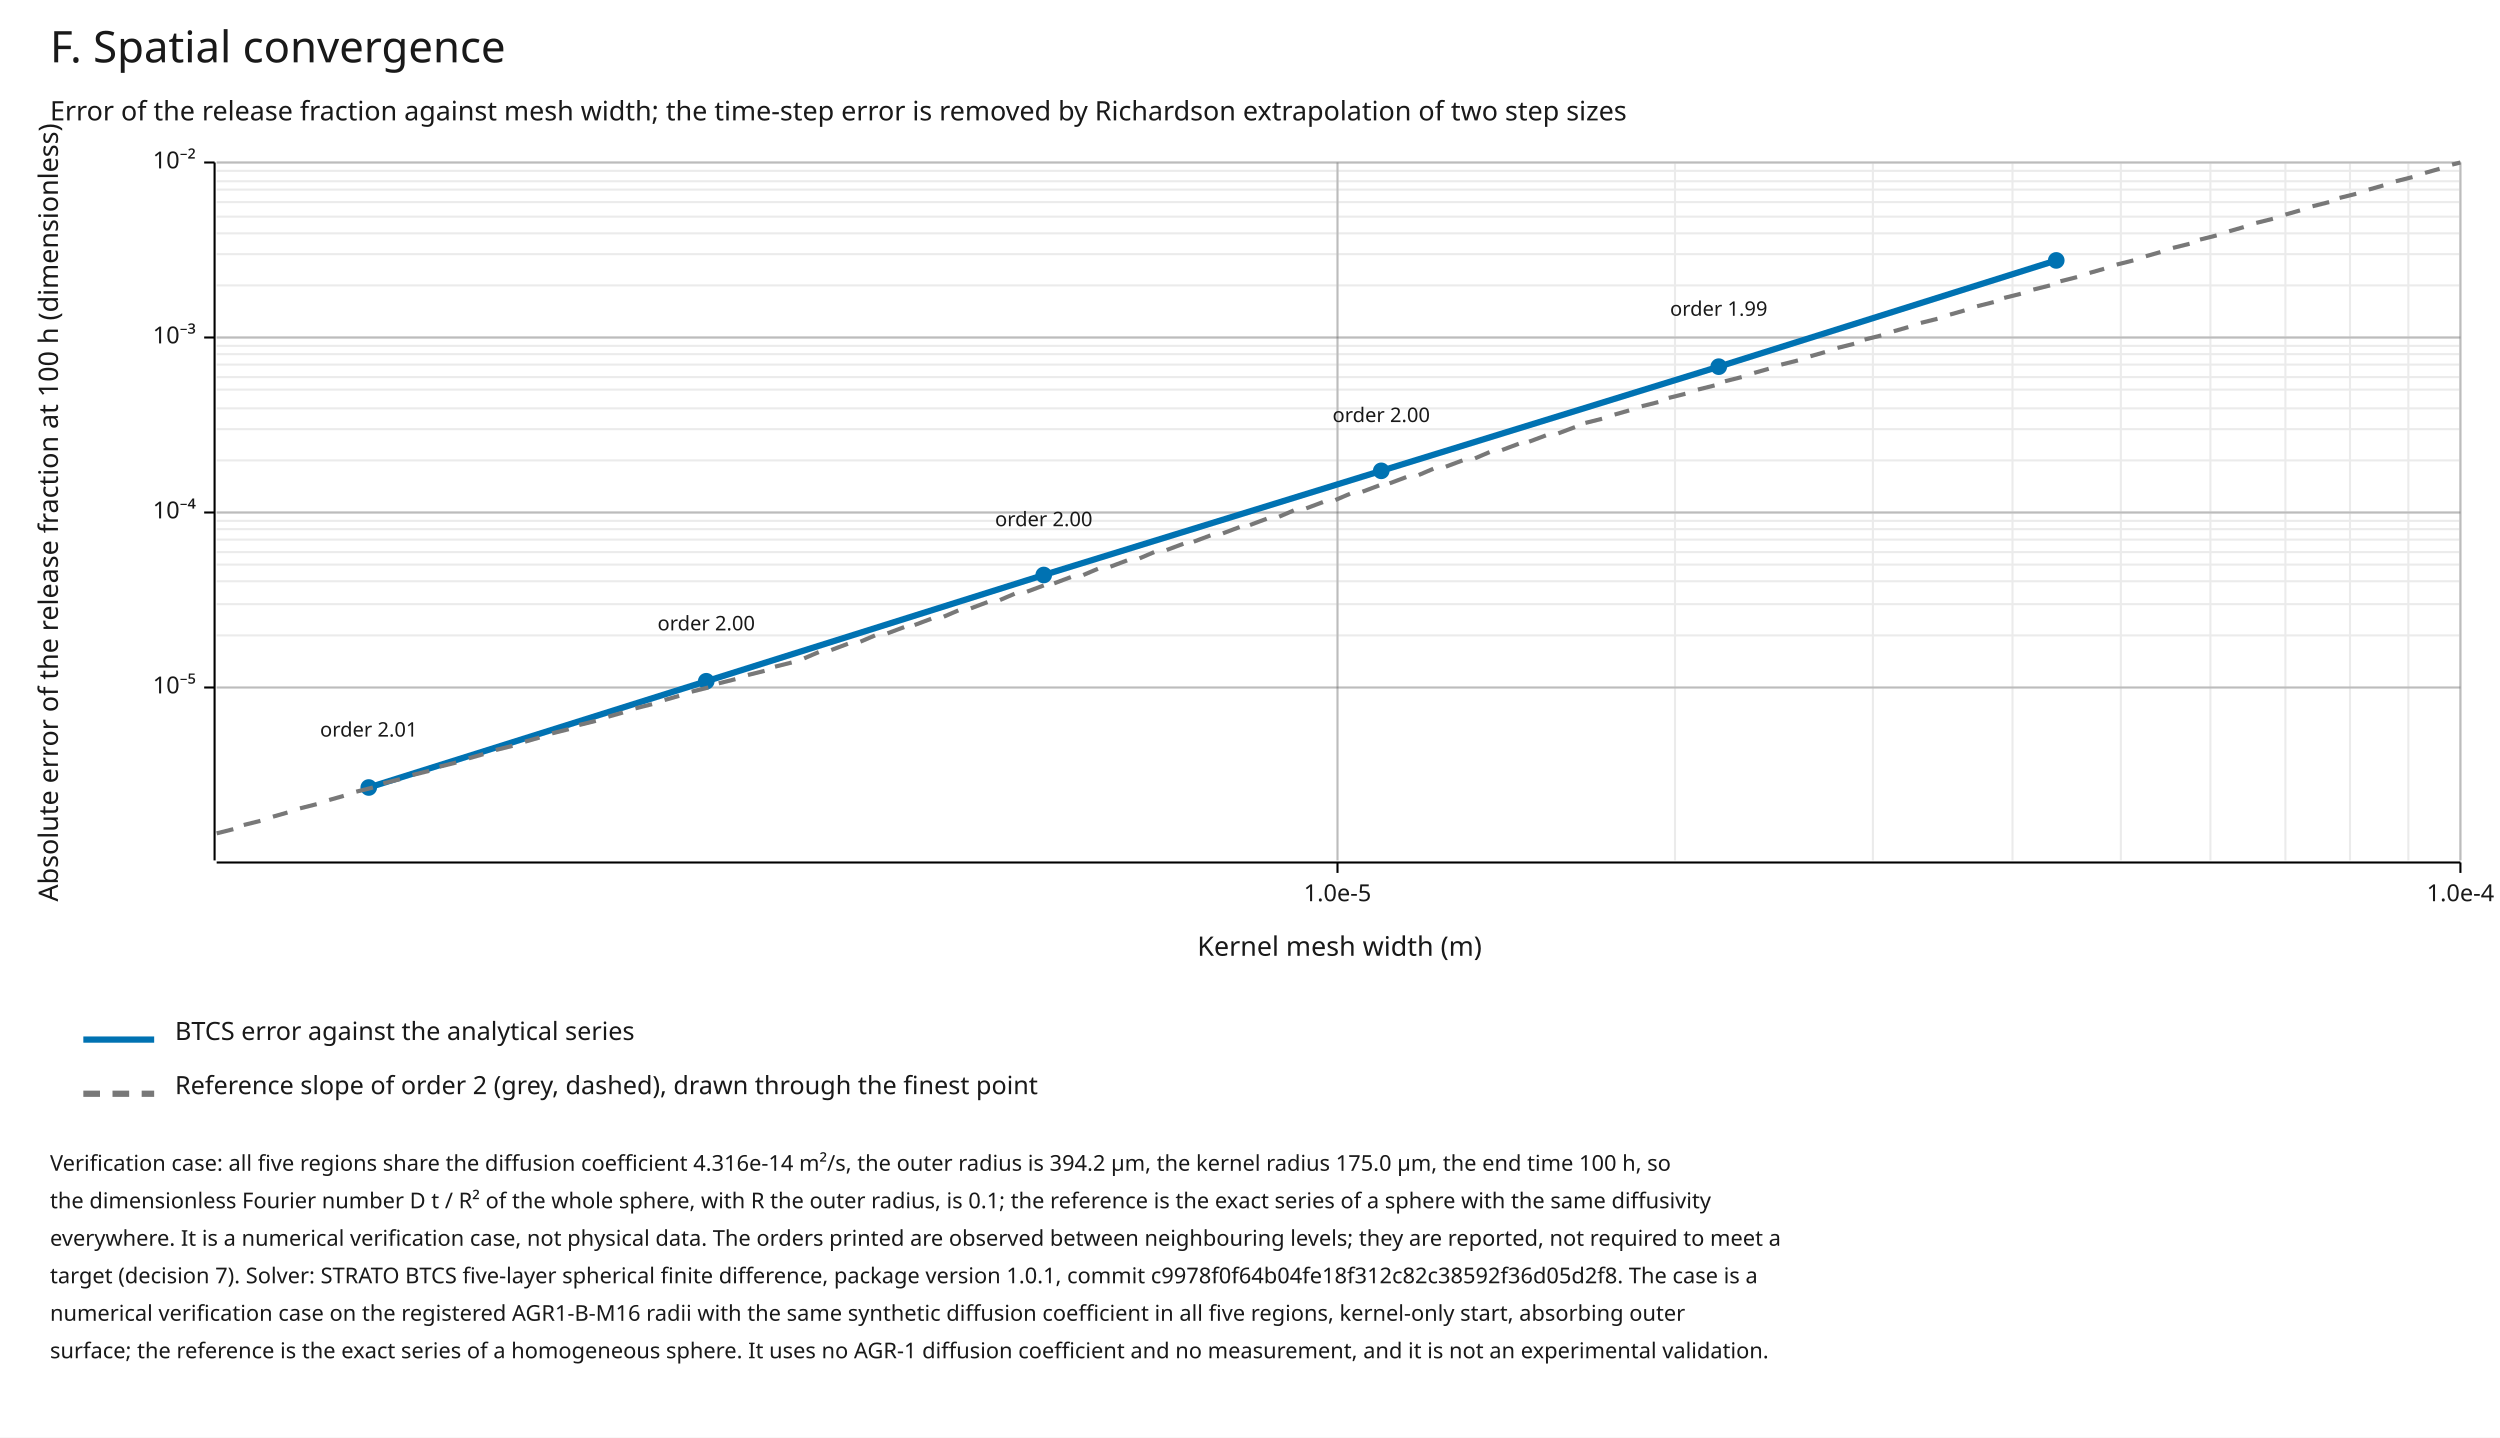
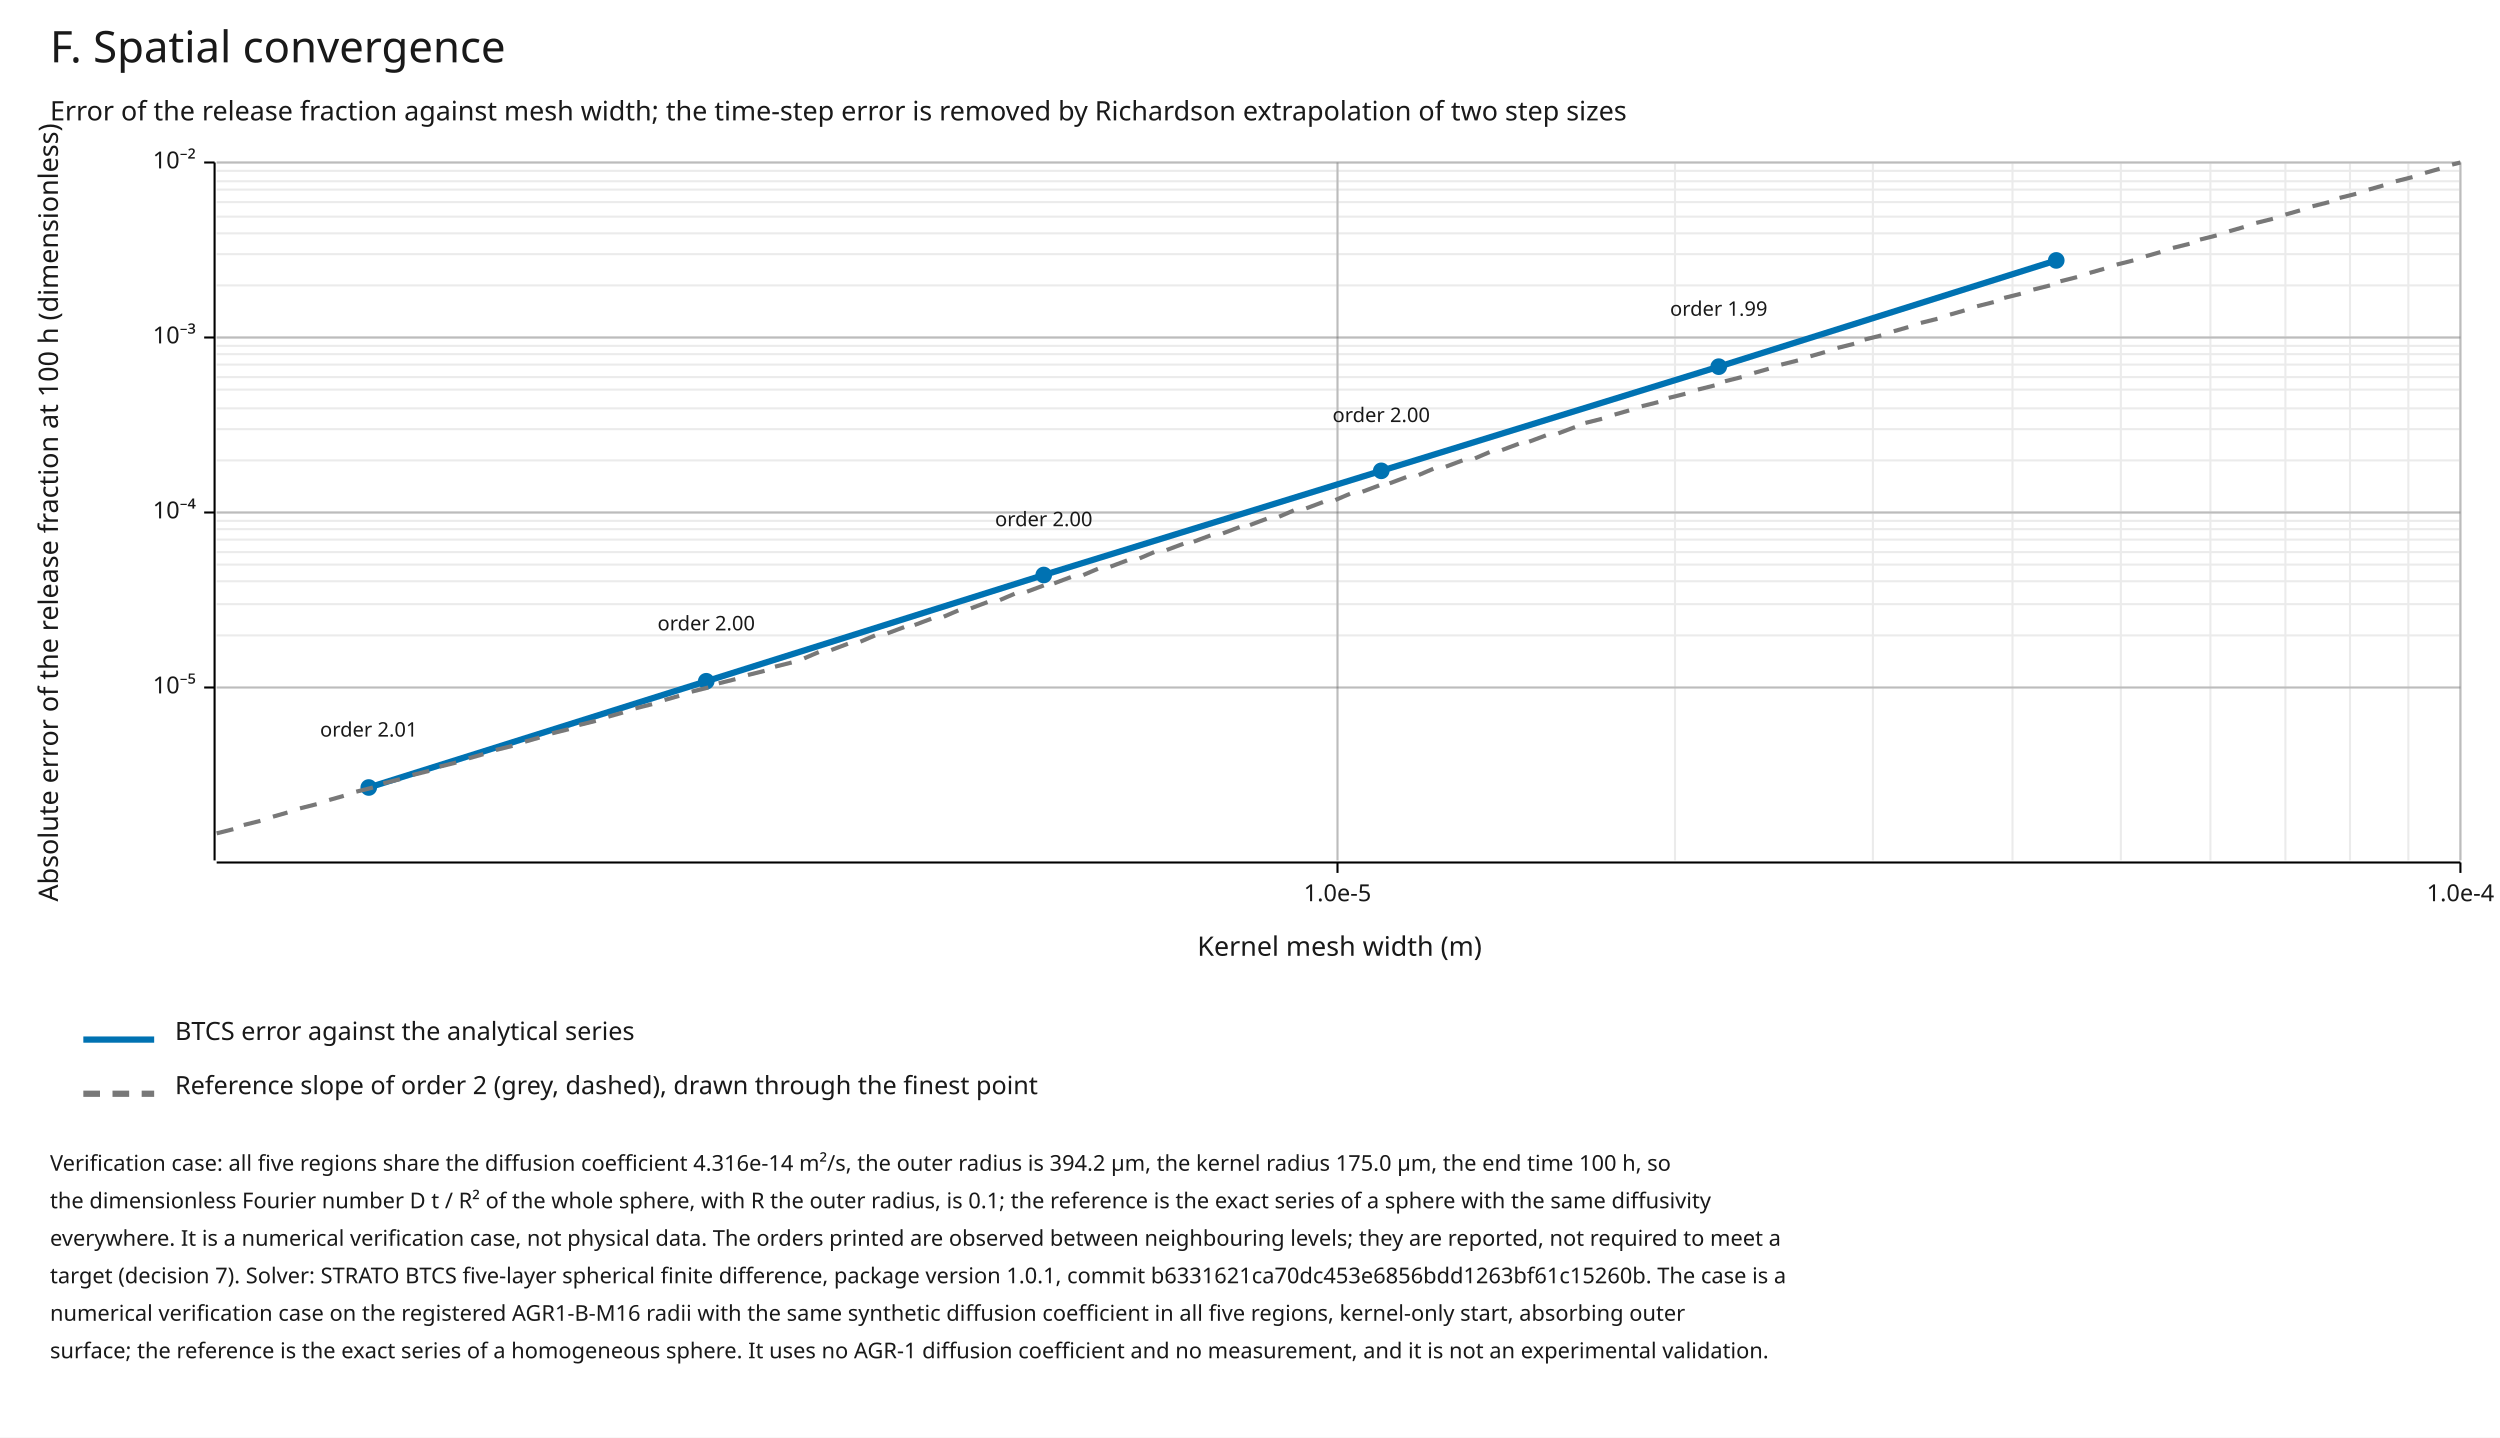
<svg xmlns="http://www.w3.org/2000/svg" width="1200" height="690" viewBox="0 0 1200 690">
  <rect x="0" y="0" width="1200" height="690" opacity="1" fill="#FFFFFF" stroke="none" />
  <text x="24" y="14" dy="0.76em" text-anchor="start" font-family="sans-serif" font-size="20.968" opacity="1" fill="#191919">
F. Spatial convergence
</text>
  <text x="24" y="48" dy="0.76em" text-anchor="start" font-family="sans-serif" font-size="12.903" opacity="1" fill="#191919">
Error of the release fraction against mesh width; the time-step error is removed by Richardson extrapolation of two step sizes
</text>
  <line opacity="1" stroke="#EBEBEB" stroke-width="1" x1="642" y1="413" x2="642" y2="78" />
  <line opacity="1" stroke="#EBEBEB" stroke-width="1" x1="804" y1="413" x2="804" y2="78" />
  <line opacity="1" stroke="#EBEBEB" stroke-width="1" x1="899" y1="413" x2="899" y2="78" />
  <line opacity="1" stroke="#EBEBEB" stroke-width="1" x1="966" y1="413" x2="966" y2="78" />
  <line opacity="1" stroke="#EBEBEB" stroke-width="1" x1="1018" y1="413" x2="1018" y2="78" />
  <line opacity="1" stroke="#EBEBEB" stroke-width="1" x1="1061" y1="413" x2="1061" y2="78" />
  <line opacity="1" stroke="#EBEBEB" stroke-width="1" x1="1097" y1="413" x2="1097" y2="78" />
  <line opacity="1" stroke="#EBEBEB" stroke-width="1" x1="1128" y1="413" x2="1128" y2="78" />
  <line opacity="1" stroke="#EBEBEB" stroke-width="1" x1="1156" y1="413" x2="1156" y2="78" />
  <line opacity="1" stroke="#EBEBEB" stroke-width="1" x1="1181" y1="413" x2="1181" y2="78" />
  <line opacity="1" stroke="#EBEBEB" stroke-width="1" x1="1181" y1="413" x2="1181" y2="78" />
  <line opacity="1" stroke="#EBEBEB" stroke-width="1" x1="104" y1="330" x2="1181" y2="330" />
  <line opacity="1" stroke="#EBEBEB" stroke-width="1" x1="104" y1="305" x2="1181" y2="305" />
  <line opacity="1" stroke="#EBEBEB" stroke-width="1" x1="104" y1="290" x2="1181" y2="290" />
  <line opacity="1" stroke="#EBEBEB" stroke-width="1" x1="104" y1="279" x2="1181" y2="279" />
  <line opacity="1" stroke="#EBEBEB" stroke-width="1" x1="104" y1="271" x2="1181" y2="271" />
  <line opacity="1" stroke="#EBEBEB" stroke-width="1" x1="104" y1="265" x2="1181" y2="265" />
  <line opacity="1" stroke="#EBEBEB" stroke-width="1" x1="104" y1="259" x2="1181" y2="259" />
  <line opacity="1" stroke="#EBEBEB" stroke-width="1" x1="104" y1="254" x2="1181" y2="254" />
  <line opacity="1" stroke="#EBEBEB" stroke-width="1" x1="104" y1="250" x2="1181" y2="250" />
  <line opacity="1" stroke="#EBEBEB" stroke-width="1" x1="104" y1="246" x2="1181" y2="246" />
  <line opacity="1" stroke="#EBEBEB" stroke-width="1" x1="104" y1="246" x2="1181" y2="246" />
  <line opacity="1" stroke="#EBEBEB" stroke-width="1" x1="104" y1="221" x2="1181" y2="221" />
  <line opacity="1" stroke="#EBEBEB" stroke-width="1" x1="104" y1="206" x2="1181" y2="206" />
  <line opacity="1" stroke="#EBEBEB" stroke-width="1" x1="104" y1="196" x2="1181" y2="196" />
  <line opacity="1" stroke="#EBEBEB" stroke-width="1" x1="104" y1="187" x2="1181" y2="187" />
  <line opacity="1" stroke="#EBEBEB" stroke-width="1" x1="104" y1="181" x2="1181" y2="181" />
  <line opacity="1" stroke="#EBEBEB" stroke-width="1" x1="104" y1="175" x2="1181" y2="175" />
  <line opacity="1" stroke="#EBEBEB" stroke-width="1" x1="104" y1="170" x2="1181" y2="170" />
  <line opacity="1" stroke="#EBEBEB" stroke-width="1" x1="104" y1="166" x2="1181" y2="166" />
  <line opacity="1" stroke="#EBEBEB" stroke-width="1" x1="104" y1="162" x2="1181" y2="162" />
  <line opacity="1" stroke="#EBEBEB" stroke-width="1" x1="104" y1="162" x2="1181" y2="162" />
  <line opacity="1" stroke="#EBEBEB" stroke-width="1" x1="104" y1="137" x2="1181" y2="137" />
  <line opacity="1" stroke="#EBEBEB" stroke-width="1" x1="104" y1="122" x2="1181" y2="122" />
  <line opacity="1" stroke="#EBEBEB" stroke-width="1" x1="104" y1="112" x2="1181" y2="112" />
  <line opacity="1" stroke="#EBEBEB" stroke-width="1" x1="104" y1="104" x2="1181" y2="104" />
  <line opacity="1" stroke="#EBEBEB" stroke-width="1" x1="104" y1="97" x2="1181" y2="97" />
  <line opacity="1" stroke="#EBEBEB" stroke-width="1" x1="104" y1="91" x2="1181" y2="91" />
  <line opacity="1" stroke="#EBEBEB" stroke-width="1" x1="104" y1="87" x2="1181" y2="87" />
  <line opacity="1" stroke="#EBEBEB" stroke-width="1" x1="104" y1="82" x2="1181" y2="82" />
  <line opacity="1" stroke="#EBEBEB" stroke-width="1" x1="104" y1="78" x2="1181" y2="78" />
  <line opacity="1" stroke="#EBEBEB" stroke-width="1" x1="104" y1="78" x2="1181" y2="78" />
  <text x="18" y="246" dy="0.76em" text-anchor="middle" font-family="sans-serif" font-size="12.903" opacity="1" fill="#191919" transform="rotate(270, 18, 246)">
Absolute error of the release fraction at 100 h (dimensionless)
</text>
  <text x="643" y="462" dy="-0.5ex" text-anchor="middle" font-family="sans-serif" font-size="12.903" opacity="1" fill="#191919">
Kernel mesh width (m)
</text>
  <line opacity="0.2" stroke="#000000" stroke-width="1" x1="642" y1="413" x2="642" y2="78" />
  <line opacity="0.2" stroke="#000000" stroke-width="1" x1="1181" y1="413" x2="1181" y2="78" />
  <line opacity="0.2" stroke="#000000" stroke-width="1" x1="104" y1="330" x2="1181" y2="330" />
  <line opacity="0.2" stroke="#000000" stroke-width="1" x1="104" y1="246" x2="1181" y2="246" />
  <line opacity="0.2" stroke="#000000" stroke-width="1" x1="104" y1="162" x2="1181" y2="162" />
  <line opacity="0.2" stroke="#000000" stroke-width="1" x1="104" y1="78" x2="1181" y2="78" />
  <polyline fill="none" opacity="1" stroke="#000000" stroke-width="1" points="103,78 103,413 " />
  <text x="94" y="330" dy="0.5ex" text-anchor="end" font-family="sans-serif" font-size="11.29" opacity="1" fill="#191919">
10⁻⁵
</text>
  <polyline fill="none" opacity="1" stroke="#000000" stroke-width="1" points="98,330 103,330 " />
  <text x="94" y="246" dy="0.5ex" text-anchor="end" font-family="sans-serif" font-size="11.29" opacity="1" fill="#191919">
10⁻⁴
</text>
  <polyline fill="none" opacity="1" stroke="#000000" stroke-width="1" points="98,246 103,246 " />
  <text x="94" y="162" dy="0.5ex" text-anchor="end" font-family="sans-serif" font-size="11.29" opacity="1" fill="#191919">
10⁻³
</text>
  <polyline fill="none" opacity="1" stroke="#000000" stroke-width="1" points="98,162 103,162 " />
  <text x="94" y="78" dy="0.5ex" text-anchor="end" font-family="sans-serif" font-size="11.29" opacity="1" fill="#191919">
10⁻²
</text>
  <polyline fill="none" opacity="1" stroke="#000000" stroke-width="1" points="98,78 103,78 " />
  <polyline fill="none" opacity="1" stroke="#000000" stroke-width="1" points="104,414 1181,414 " />
  <text x="642" y="424" dy="0.76em" text-anchor="middle" font-family="sans-serif" font-size="11.29" opacity="1" fill="#191919">
1.0e-5
</text>
  <polyline fill="none" opacity="1" stroke="#000000" stroke-width="1" points="642,414 642,419 " />
  <text x="1181" y="424" dy="0.76em" text-anchor="middle" font-family="sans-serif" font-size="11.29" opacity="1" fill="#191919">
1.0e-4
</text>
  <polyline fill="none" opacity="1" stroke="#000000" stroke-width="1" points="1181,414 1181,419 " />
  <polyline fill="none" opacity="1" stroke="#0072B2" stroke-width="3" points="987,125 825,176 663,226 501,276 339,327 177,378 " />
  <circle cx="987" cy="125" r="4" opacity="1" fill="#0072B2" stroke="none" stroke-width="1" />
  <circle cx="825" cy="176" r="4" opacity="1" fill="#0072B2" stroke="none" stroke-width="1" />
  <circle cx="663" cy="226" r="4" opacity="1" fill="#0072B2" stroke="none" stroke-width="1" />
  <circle cx="501" cy="276" r="4" opacity="1" fill="#0072B2" stroke="none" stroke-width="1" />
  <circle cx="339" cy="327" r="4" opacity="1" fill="#0072B2" stroke="none" stroke-width="1" />
  <circle cx="177" cy="378" r="4" opacity="1" fill="#0072B2" stroke="none" stroke-width="1" />
  <polyline fill="none" opacity="1" stroke="#787878" stroke-width="2" points="104,400 112,398 " />
  <polyline fill="none" opacity="1" stroke="#787878" stroke-width="2" points="117,396 125,394 " />
  <polyline fill="none" opacity="1" stroke="#787878" stroke-width="2" points="131,392 138,390 " />
  <polyline fill="none" opacity="1" stroke="#787878" stroke-width="2" points="144,388 152,386 " />
  <polyline fill="none" opacity="1" stroke="#787878" stroke-width="2" points="158,384 165,382 " />
  <polyline fill="none" opacity="1" stroke="#787878" stroke-width="2" points="171,380 179,378 " />
  <polyline fill="none" opacity="1" stroke="#787878" stroke-width="2" points="184,376 192,374 " />
  <polyline fill="none" opacity="1" stroke="#787878" stroke-width="2" points="198,372 206,370 " />
  <polyline fill="none" opacity="1" stroke="#787878" stroke-width="2" points="211,368 219,366 " />
  <polyline fill="none" opacity="1" stroke="#787878" stroke-width="2" points="225,364 232,362 " />
  <polyline fill="none" opacity="1" stroke="#787878" stroke-width="2" points="238,360 246,358 " />
  <polyline fill="none" opacity="1" stroke="#787878" stroke-width="2" points="252,356 259,354 " />
  <polyline fill="none" opacity="1" stroke="#787878" stroke-width="2" points="265,352 273,350 " />
  <polyline fill="none" opacity="1" stroke="#787878" stroke-width="2" points="278,348 286,346 " />
  <polyline fill="none" opacity="1" stroke="#787878" stroke-width="2" points="292,344 299,342 " />
  <polyline fill="none" opacity="1" stroke="#787878" stroke-width="2" points="305,340 313,338 " />
  <polyline fill="none" opacity="1" stroke="#787878" stroke-width="2" points="319,336 326,334 " />
  <polyline fill="none" opacity="1" stroke="#787878" stroke-width="2" points="332,332 340,330 " />
  <polyline fill="none" opacity="1" stroke="#787878" stroke-width="2" points="345,328 353,326 " />
  <polyline fill="none" opacity="1" stroke="#787878" stroke-width="2" points="359,324 367,322 " />
  <polyline fill="none" opacity="1" stroke="#787878" stroke-width="2" points="372,320 380,318 " />
  <polyline fill="none" opacity="1" stroke="#787878" stroke-width="2" points="386,316 393,313 " />
  <polyline fill="none" opacity="1" stroke="#787878" stroke-width="2" points="399,312 407,309 " />
  <polyline fill="none" opacity="1" stroke="#787878" stroke-width="2" points="413,308 420,305 " />
  <polyline fill="none" opacity="1" stroke="#787878" stroke-width="2" points="426,304 434,301 " />
  <polyline fill="none" opacity="1" stroke="#787878" stroke-width="2" points="439,300 447,297 " />
  <polyline fill="none" opacity="1" stroke="#787878" stroke-width="2" points="453,296 460,293 " />
  <polyline fill="none" opacity="1" stroke="#787878" stroke-width="2" points="466,292 474,289 " />
  <polyline fill="none" opacity="1" stroke="#787878" stroke-width="2" points="480,288 487,285 " />
  <polyline fill="none" opacity="1" stroke="#787878" stroke-width="2" points="493,284 501,281 " />
  <polyline fill="none" opacity="1" stroke="#787878" stroke-width="2" points="506,280 514,277 " />
  <polyline fill="none" opacity="1" stroke="#787878" stroke-width="2" points="520,276 527,273 " />
  <polyline fill="none" opacity="1" stroke="#787878" stroke-width="2" points="533,272 541,269 " />
  <polyline fill="none" opacity="1" stroke="#787878" stroke-width="2" points="547,268 554,265 " />
  <polyline fill="none" opacity="1" stroke="#787878" stroke-width="2" points="560,264 568,261 " />
  <polyline fill="none" opacity="1" stroke="#787878" stroke-width="2" points="573,260 581,257 " />
  <polyline fill="none" opacity="1" stroke="#787878" stroke-width="2" points="587,256 595,253 " />
  <polyline fill="none" opacity="1" stroke="#787878" stroke-width="2" points="600,252 608,249 " />
  <polyline fill="none" opacity="1" stroke="#787878" stroke-width="2" points="614,248 621,245 " />
  <polyline fill="none" opacity="1" stroke="#787878" stroke-width="2" points="627,244 635,241 " />
  <polyline fill="none" opacity="1" stroke="#787878" stroke-width="2" points="641,240 648,237 " />
  <polyline fill="none" opacity="1" stroke="#787878" stroke-width="2" points="654,236 662,233 " />
  <polyline fill="none" opacity="1" stroke="#787878" stroke-width="2" points="667,232 675,229 " />
  <polyline fill="none" opacity="1" stroke="#787878" stroke-width="2" points="681,228 688,225 " />
  <polyline fill="none" opacity="1" stroke="#787878" stroke-width="2" points="694,224 702,221 " />
  <polyline fill="none" opacity="1" stroke="#787878" stroke-width="2" points="708,220 715,217 " />
  <polyline fill="none" opacity="1" stroke="#787878" stroke-width="2" points="721,216 729,213 " />
  <polyline fill="none" opacity="1" stroke="#787878" stroke-width="2" points="734,212 742,209 " />
  <polyline fill="none" opacity="1" stroke="#787878" stroke-width="2" points="748,208 756,205 " />
  <polyline fill="none" opacity="1" stroke="#787878" stroke-width="2" points="761,203 769,201 " />
  <polyline fill="none" opacity="1" stroke="#787878" stroke-width="2" points="775,199 782,197 " />
  <polyline fill="none" opacity="1" stroke="#787878" stroke-width="2" points="788,195 796,193 " />
  <polyline fill="none" opacity="1" stroke="#787878" stroke-width="2" points="801,191 809,189 " />
  <polyline fill="none" opacity="1" stroke="#787878" stroke-width="2" points="815,187 823,185 " />
  <polyline fill="none" opacity="1" stroke="#787878" stroke-width="2" points="828,183 836,181 " />
  <polyline fill="none" opacity="1" stroke="#787878" stroke-width="2" points="842,179 849,177 " />
  <polyline fill="none" opacity="1" stroke="#787878" stroke-width="2" points="855,175 863,173 " />
  <polyline fill="none" opacity="1" stroke="#787878" stroke-width="2" points="869,171 876,169 " />
  <polyline fill="none" opacity="1" stroke="#787878" stroke-width="2" points="882,167 890,165 " />
  <polyline fill="none" opacity="1" stroke="#787878" stroke-width="2" points="895,163 903,161 " />
  <polyline fill="none" opacity="1" stroke="#787878" stroke-width="2" points="909,159 916,157 " />
  <polyline fill="none" opacity="1" stroke="#787878" stroke-width="2" points="922,155 930,153 " />
  <polyline fill="none" opacity="1" stroke="#787878" stroke-width="2" points="936,151 943,149 " />
  <polyline fill="none" opacity="1" stroke="#787878" stroke-width="2" points="949,147 957,145 " />
  <polyline fill="none" opacity="1" stroke="#787878" stroke-width="2" points="962,143 970,141 " />
  <polyline fill="none" opacity="1" stroke="#787878" stroke-width="2" points="976,139 984,137 " />
  <polyline fill="none" opacity="1" stroke="#787878" stroke-width="2" points="989,135 997,133 " />
  <polyline fill="none" opacity="1" stroke="#787878" stroke-width="2" points="1003,131 1010,129 " />
  <polyline fill="none" opacity="1" stroke="#787878" stroke-width="2" points="1016,127 1024,125 " />
  <polyline fill="none" opacity="1" stroke="#787878" stroke-width="2" points="1030,123 1037,121 " />
  <polyline fill="none" opacity="1" stroke="#787878" stroke-width="2" points="1043,119 1051,117 " />
  <polyline fill="none" opacity="1" stroke="#787878" stroke-width="2" points="1056,115 1064,113 " />
  <polyline fill="none" opacity="1" stroke="#787878" stroke-width="2" points="1070,111 1077,109 " />
  <polyline fill="none" opacity="1" stroke="#787878" stroke-width="2" points="1083,107 1091,105 " />
  <polyline fill="none" opacity="1" stroke="#787878" stroke-width="2" points="1097,103 1104,101 " />
  <polyline fill="none" opacity="1" stroke="#787878" stroke-width="2" points="1110,99 1118,97 " />
  <polyline fill="none" opacity="1" stroke="#787878" stroke-width="2" points="1123,95 1131,93 " />
  <polyline fill="none" opacity="1" stroke="#787878" stroke-width="2" points="1137,91 1144,89 " />
  <polyline fill="none" opacity="1" stroke="#787878" stroke-width="2" points="1150,87 1158,85 " />
  <polyline fill="none" opacity="1" stroke="#787878" stroke-width="2" points="1164,83 1171,81 " />
  <polyline fill="none" opacity="1" stroke="#787878" stroke-width="2" points="1177,79 1181,78 " />
  <text x="825" y="154" dy="-0.5ex" text-anchor="middle" font-family="sans-serif" font-size="9.677" opacity="1" fill="#191919">
order 1.99
</text>
  <text x="663" y="205" dy="-0.5ex" text-anchor="middle" font-family="sans-serif" font-size="9.677" opacity="1" fill="#191919">
order 2.00
</text>
  <text x="501" y="255" dy="-0.5ex" text-anchor="middle" font-family="sans-serif" font-size="9.677" opacity="1" fill="#191919">
order 2.00
</text>
  <text x="339" y="305" dy="-0.5ex" text-anchor="middle" font-family="sans-serif" font-size="9.677" opacity="1" fill="#191919">
order 2.00
</text>
  <text x="177" y="356" dy="-0.5ex" text-anchor="middle" font-family="sans-serif" font-size="9.677" opacity="1" fill="#191919">
order 2.01
</text>
  <polyline fill="none" opacity="1" stroke="#0072B2" stroke-width="3" points="40,499 74,499 " />
  <text x="84" y="490" dy="0.76em" text-anchor="start" font-family="sans-serif" font-size="12.097" opacity="1" fill="#191919">
BTCS error against the analytical series
</text>
  <polyline fill="none" opacity="1" stroke="#787878" stroke-width="3" points="40,525 48,525 " />
  <polyline fill="none" opacity="1" stroke="#787878" stroke-width="3" points="54,525 62,525 " />
  <polyline fill="none" opacity="1" stroke="#787878" stroke-width="3" points="68,525 74,525 " />
  <text x="84" y="516" dy="0.76em" text-anchor="start" font-family="sans-serif" font-size="12.097" opacity="1" fill="#191919">
Reference slope of order 2 (grey, dashed), drawn through the finest point
</text>
  <text x="24" y="554" dy="0.76em" text-anchor="start" font-family="sans-serif" font-size="10.484" opacity="1" fill="#191919">
Verification case: all five regions share the diffusion coefficient 4.316e-14 m²/s, the outer radius is 394.2 µm, the kernel radius 175.0 µm, the end time 100 h, so
</text>
  <text x="24" y="572" dy="0.76em" text-anchor="start" font-family="sans-serif" font-size="10.484" opacity="1" fill="#191919">
the dimensionless Fourier number D t / R² of the whole sphere, with R the outer radius, is 0.1; the reference is the exact series of a sphere with the same diffusivity
</text>
  <text x="24" y="590" dy="0.76em" text-anchor="start" font-family="sans-serif" font-size="10.484" opacity="1" fill="#191919">
everywhere. It is a numerical verification case, not physical data. The orders printed are observed between neighbouring levels; they are reported, not required to meet a
</text>
  <text x="24" y="608" dy="0.76em" text-anchor="start" font-family="sans-serif" font-size="10.484" opacity="1" fill="#191919">
- target (decision 7). Solver: STRATO BTCS five-layer spherical finite difference, package version 1.0.1, commit c9978f0f64b04fe18f312c82c38592f36d05d2f8. The case is a
+ target (decision 7). Solver: STRATO BTCS five-layer spherical finite difference, package version 1.0.1, commit b6331621ca70dc453e6856bdd1263bf61c15260b. The case is a
</text>
  <text x="24" y="626" dy="0.76em" text-anchor="start" font-family="sans-serif" font-size="10.484" opacity="1" fill="#191919">
numerical verification case on the registered AGR1-B-M16 radii with the same synthetic diffusion coefficient in all five regions, kernel-only start, absorbing outer
</text>
  <text x="24" y="644" dy="0.76em" text-anchor="start" font-family="sans-serif" font-size="10.484" opacity="1" fill="#191919">
surface; the reference is the exact series of a homogeneous sphere. It uses no AGR-1 diffusion coefficient and no measurement, and it is not an experimental validation.
</text>
</svg>
